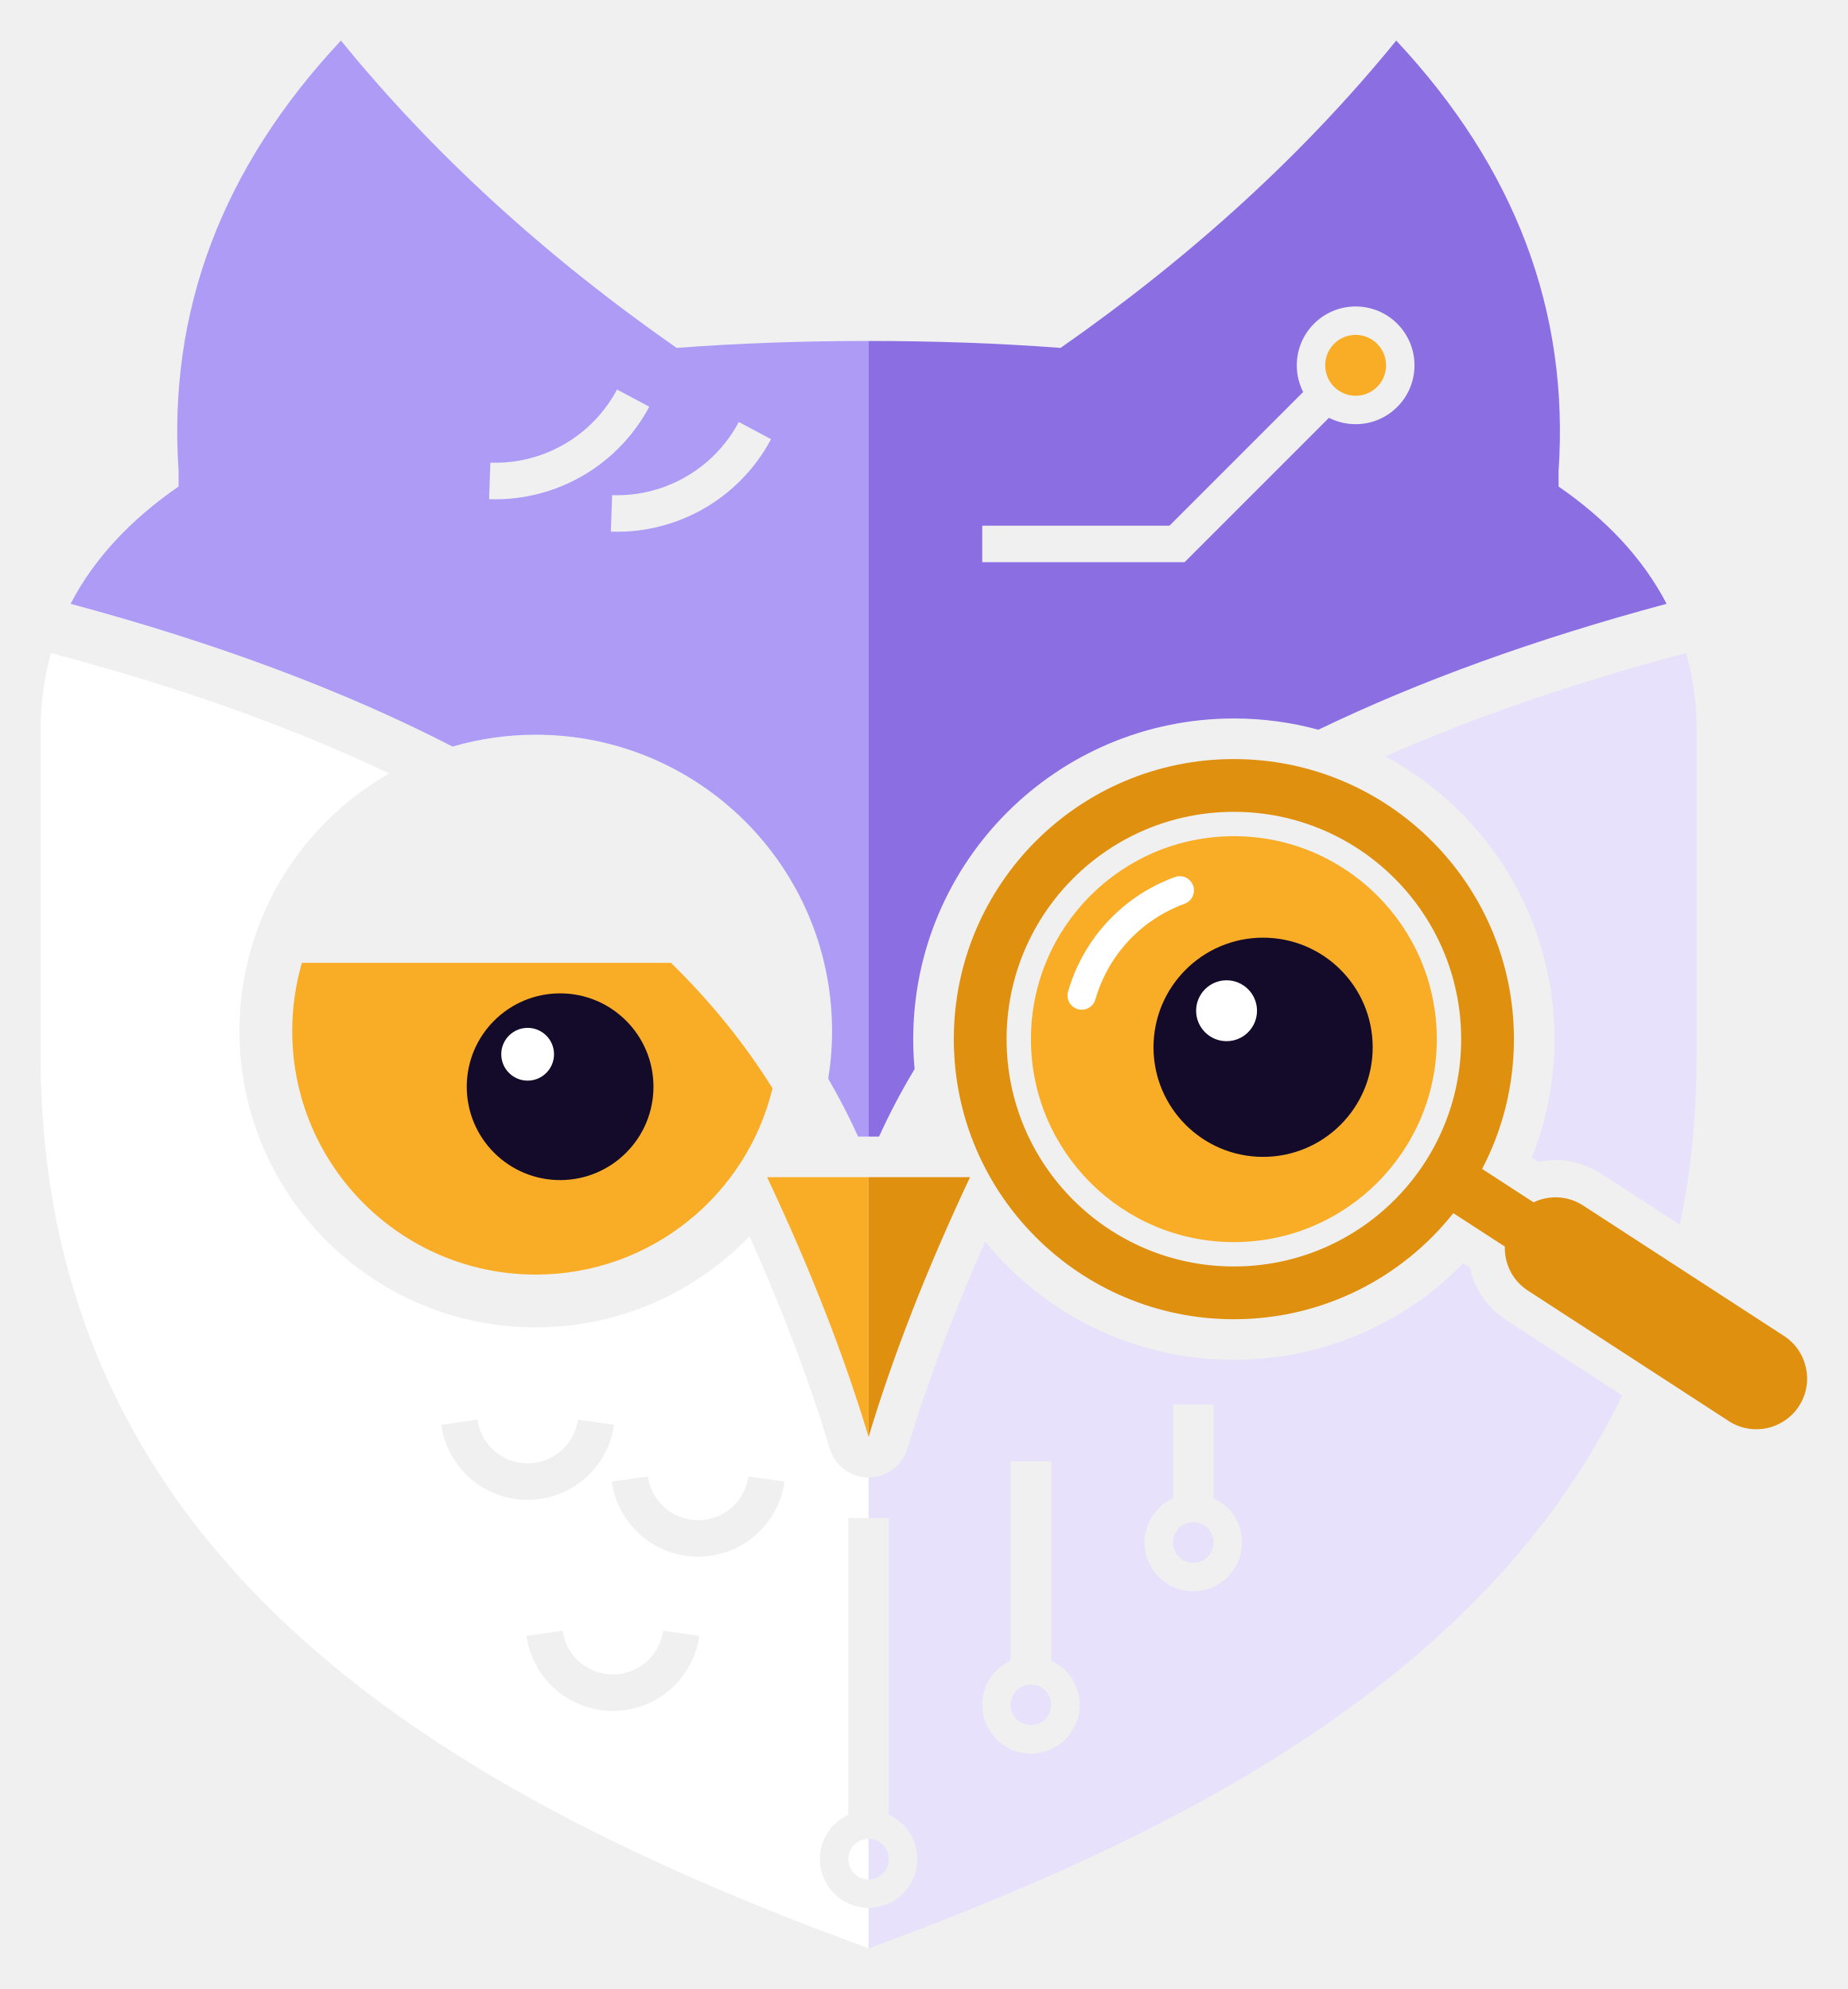
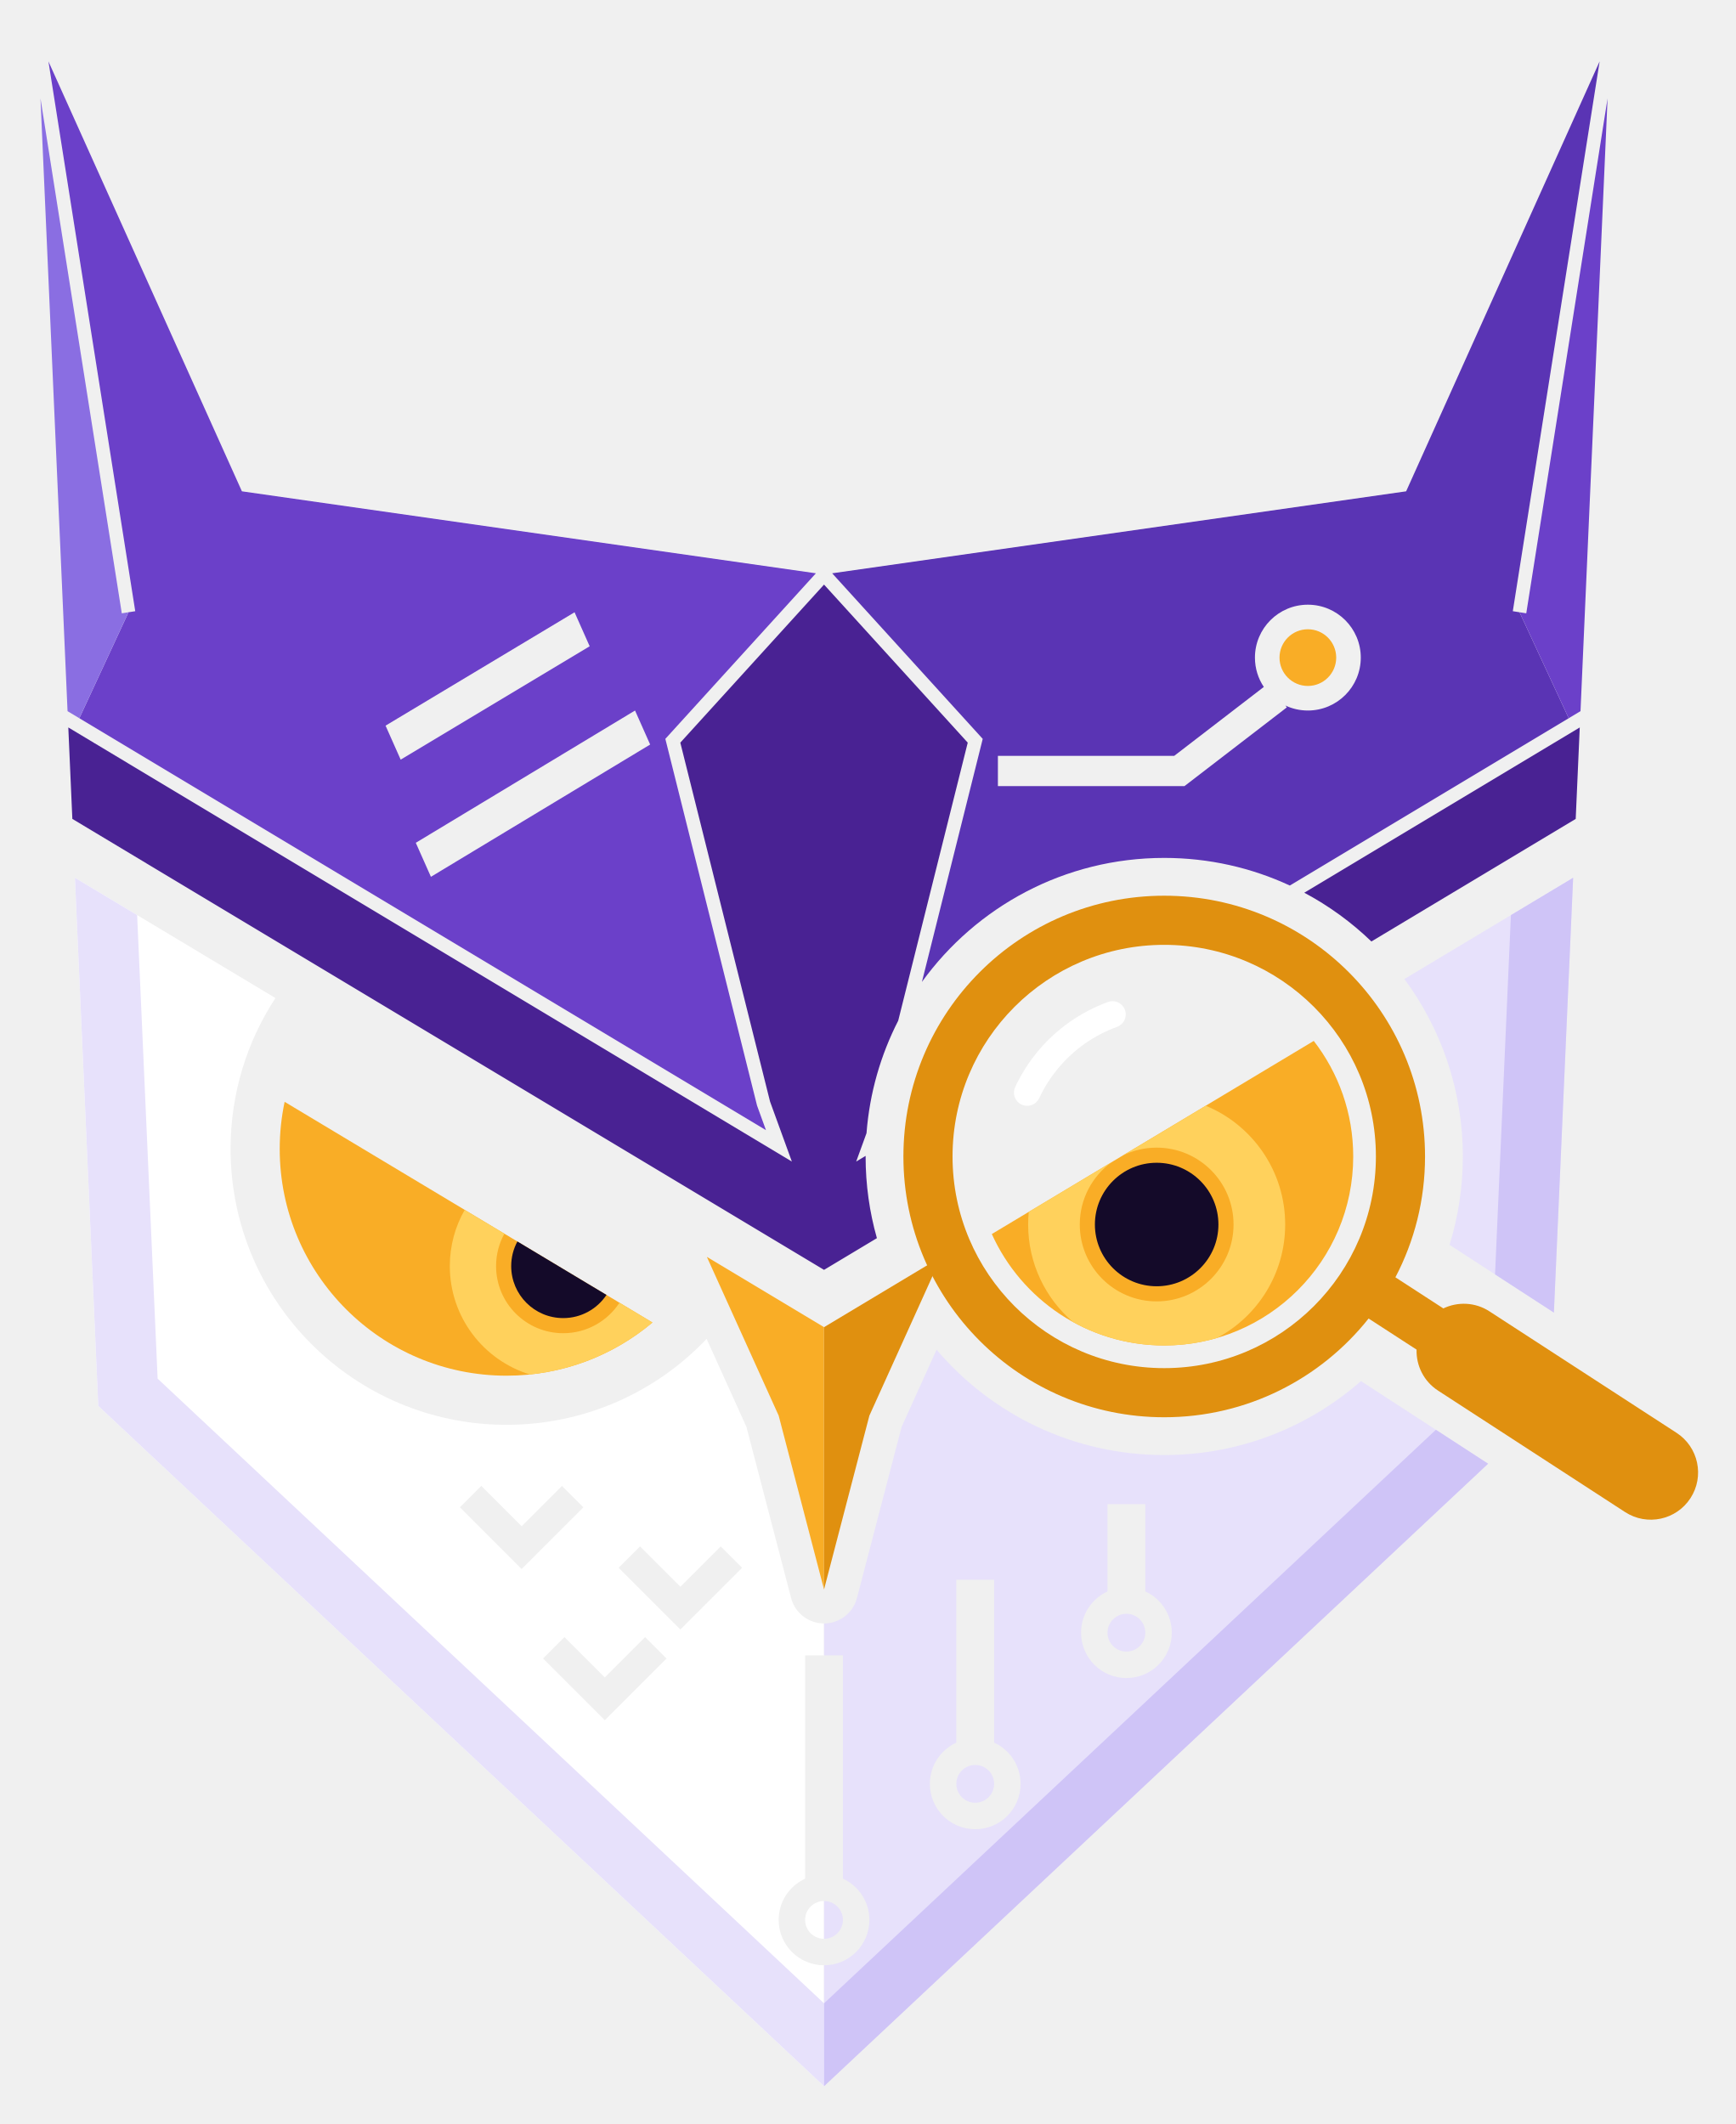
- <svg xmlns="http://www.w3.org/2000/svg" viewBox="42 16 455.2 490" role="img" aria-label="PSYber Eule">
-   <path d="M256 380V390H251V463.09C246.87 464.98 244 469.16 244 474C244 480.63 249.37 486 256 486V496C158 460 52 404 52 276V196C52 189.25 52.88 182.88 54.58 176.88Q101.79 189.39 137.89 206.54C115.85 219.11 101 242.82 101 270C101 310.32 133.68 343 174 343C194.7 343 213.39 334.38 226.67 320.54Q239 348.15 246.42 372.87Q246.78 374.06 247.41 375.13Q248.05 376.19 248.93 377.07Q249.81 377.95 250.87 378.59Q251.94 379.22 253.13 379.58Q254.07 379.86 255.05 379.95Q255.53 380 256 380ZM192.94 368.88 193.14 367.94 193.29 366.99 184.38 365.74 184.29 366.29 184.17 366.84 184.03 367.38 183.87 367.91 183.68 368.44 183.47 368.96 183.24 369.47 182.99 369.96 182.71 370.45 182.41 370.92 182.09 371.38 181.75 371.82 181.39 372.25 181.01 372.66 180.61 373.06 180.2 373.43 179.77 373.79 179.33 374.13 178.87 374.45 178.39 374.74 177.9 375.02 177.41 375.27 176.9 375.5 176.38 375.71 175.85 375.89 175.31 376.05 174.77 376.19 174.22 376.3 173.67 376.39 173.12 376.45 172.56 376.49 172 376.5 171.44 376.49 170.88 376.45 170.33 376.39 169.78 376.3 169.23 376.19 168.69 376.05 168.15 375.89 167.62 375.71 167.1 375.5 166.59 375.27 166.1 375.02 165.61 374.74 165.13 374.45 164.67 374.13 164.23 373.79 163.8 373.43 163.39 373.06 162.99 372.66 162.61 372.25 162.25 371.82 161.91 371.38 161.59 370.92 161.29 370.45 161.01 369.96 160.76 369.47 160.53 368.96 160.32 368.44 160.13 367.91 159.97 367.38 159.83 366.84 159.71 366.29 159.62 365.74 150.71 366.99 150.86 367.94 151.06 368.88 151.3 369.81 151.58 370.73 151.9 371.64 152.26 372.53 152.67 373.4 153.11 374.26 153.58 375.09 154.1 375.91 154.65 376.69 155.23 377.46 155.85 378.19 156.5 378.9 157.18 379.58 157.89 380.23 158.63 380.84 159.4 381.42 160.19 381.97 161.01 382.48 161.84 382.95 162.7 383.39 163.58 383.78 164.47 384.14 165.38 384.45 166.3 384.73 167.23 384.96 168.17 385.16 169.12 385.31 170.08 385.41 171.04 385.48 172 385.5 172.96 385.48 173.92 385.41 174.88 385.31 175.83 385.16 176.77 384.96 177.7 384.73 178.62 384.45 179.53 384.14 180.42 383.78 181.3 383.39 182.16 382.95 182.99 382.48 183.81 381.97 184.6 381.42 185.37 380.84 186.11 380.23 186.82 379.58 187.5 378.9 188.15 378.19 188.77 377.46 189.35 376.69 189.9 375.91 190.42 375.09 190.89 374.26 191.33 373.4 191.74 372.53 192.1 371.64 192.42 370.73 192.7 369.81 192.94 368.88ZM214.14 419.94 214.29 418.99 205.38 417.74 205.29 418.29 205.17 418.84 205.03 419.38 204.87 419.91 204.68 420.44 204.47 420.96 204.24 421.47 203.99 421.96 203.71 422.45 203.41 422.92 203.09 423.38 202.75 423.82 202.39 424.25 202.01 424.66 201.61 425.06 201.2 425.43 200.77 425.79 200.33 426.13 199.87 426.45 199.39 426.74 198.9 427.02 198.41 427.27 197.9 427.5 197.38 427.71 196.85 427.89 196.31 428.05 195.77 428.19 195.22 428.3 194.67 428.39 194.12 428.45 193.56 428.49 193 428.5 192.44 428.49 191.88 428.45 191.33 428.39 190.78 428.3 190.23 428.19 189.69 428.05 189.15 427.89 188.62 427.71 188.1 427.5 187.59 427.27 187.1 427.02 186.61 426.74 186.13 426.45 185.67 426.13 185.23 425.79 184.8 425.43 184.39 425.06 183.99 424.66 183.61 424.25 183.25 423.82 182.91 423.38 182.59 422.92 182.29 422.45 182.01 421.96 181.76 421.47 181.53 420.96 181.32 420.44 181.13 419.91 180.97 419.38 180.83 418.84 180.71 418.29 180.62 417.74 171.71 418.99 171.86 419.94 172.06 420.88 172.3 421.81 172.58 422.73 172.9 423.64 173.26 424.53 173.67 425.4 174.11 426.26 174.58 427.09 175.1 427.91 175.65 428.69 176.23 429.46 176.85 430.19 177.5 430.9 178.18 431.58 178.89 432.23 179.63 432.84 180.4 433.42 181.19 433.97 182.01 434.48 182.84 434.95 183.7 435.39 184.58 435.78 185.47 436.14 186.38 436.45 187.3 436.73 188.23 436.96 189.17 437.16 190.12 437.31 191.08 437.41 192.04 437.48 193 437.5 193.96 437.48 194.92 437.41 195.88 437.31 196.83 437.16 197.77 436.96 198.7 436.73 199.62 436.45 200.53 436.14 201.42 435.78 202.3 435.39 203.16 434.95 203.99 434.48 204.81 433.97 205.6 433.42 206.37 432.84 207.11 432.23 207.82 431.58 208.5 430.9 209.15 430.19 209.77 429.46 210.35 428.69 210.9 427.91 211.42 427.09 211.89 426.26 212.33 425.4 212.74 424.53 213.1 423.64 213.42 422.73 213.7 421.81 213.94 420.88 214.14 419.94ZM234.7 383.81 234.94 382.88 235.14 381.94 235.29 380.99 226.38 379.74 226.29 380.29 226.17 380.84 226.03 381.38 225.87 381.91 225.68 382.44 225.47 382.96 225.24 383.47 224.99 383.96 224.71 384.45 224.41 384.92 224.09 385.38 223.75 385.82 223.39 386.25 223.01 386.66 222.61 387.06 222.2 387.43 221.77 387.79 221.33 388.13 220.87 388.45 220.39 388.74 219.9 389.02 219.41 389.27 218.9 389.5 218.38 389.71 217.85 389.89 217.31 390.05 216.77 390.19 216.22 390.3 215.67 390.39 215.12 390.45 214.56 390.49 214 390.5 213.44 390.49 212.88 390.45 212.33 390.39 211.78 390.3 211.23 390.19 210.69 390.05 210.15 389.89 209.62 389.71 209.1 389.5 208.59 389.27 208.1 389.02 207.61 388.74 207.13 388.45 206.67 388.13 206.23 387.79 205.8 387.43 205.39 387.06 204.99 386.66 204.61 386.25 204.25 385.82 203.91 385.38 203.59 384.92 203.29 384.45 203.01 383.96 202.76 383.47 202.53 382.96 202.32 382.44 202.13 381.91 201.97 381.38 201.83 380.84 201.71 380.29 201.62 379.74 192.71 380.99 192.86 381.94 193.06 382.88 193.3 383.81 193.58 384.73 193.9 385.64 194.26 386.53 194.67 387.4 195.11 388.26 195.58 389.09 196.1 389.91 196.65 390.69 197.23 391.46 197.85 392.19 198.5 392.9 199.18 393.58 199.89 394.23 200.63 394.84 201.4 395.42 202.19 395.97 203.01 396.48 203.84 396.95 204.7 397.39 205.58 397.78 206.47 398.14 207.38 398.45 208.3 398.73 209.23 398.96 210.17 399.16 211.12 399.31 212.08 399.41 213.04 399.48 214 399.5 214.96 399.48 215.92 399.41 216.88 399.31 217.83 399.16 218.77 398.96 219.7 398.73 220.62 398.45 221.53 398.14 222.42 397.78 223.3 397.39 224.16 396.95 224.99 396.48 225.81 395.97 226.6 395.42 227.37 394.84 228.11 394.23 228.82 393.58 229.5 392.9 230.15 392.19 230.77 391.46 231.35 390.69 231.9 389.91 232.42 389.09 232.89 388.26 233.33 387.4 233.74 386.53 234.1 385.64 234.42 384.73 234.7 383.81ZM256 469V479C253.24 479 251 476.76 251 474C251 471.24 253.24 469 256 469Z" fill="#ffffff" />
-   <path d="M256 496V486C262.63 486 268 480.63 268 474C268 469.16 265.13 464.98 261 463.09V390H256V380Q256.51 380 257.01 379.95Q257.99 379.85 258.93 379.56Q259.87 379.27 260.74 378.8Q261.61 378.34 262.37 377.71Q263.13 377.08 263.75 376.32Q264.37 375.56 264.83 374.69Q265.3 373.82 265.58 372.87Q272.82 348.75 284.73 321.88C299.22 339.65 321.28 351 346 351C368.15 351 388.18 341.88 402.53 327.19L404.19 328.27Q405.82 336.48 413.54 341.5L441.68 359.77C407.16 430.91 329.34 469.06 256 496ZM460 276C460 290.85 458.57 304.74 455.9 317.73L436.96 305.44Q429.24 300.42 421.07 302.27L419.43 301.2C423.02 292.17 425 282.32 425 272C425 241.86 408.12 215.65 383.29 202.34Q416.1 187.83 457.42 176.88C459.12 182.88 460 189.25 460 196V276ZM291 425.09C286.87 426.98 284 431.16 284 436C284 442.63 289.37 448 296 448C302.63 448 308 442.63 308 436C308 431.16 305.13 426.98 301 425.09V376H291V425.09ZM324 396C324 402.63 329.37 408 336 408C342.63 408 348 402.63 348 396C348 391.16 345.13 386.98 341 385.09V362H331V385.09C326.87 386.98 324 391.16 324 396ZM341 396C341 398.76 338.76 401 336 401C333.24 401 331 398.76 331 396C331 393.24 333.24 391 336 391C338.76 391 341 393.24 341 396ZM296 431C298.76 431 301 433.24 301 436C301 438.76 298.76 441 296 441C293.24 441 291 438.76 291 436C291 433.24 293.24 431 296 431ZM256 479V469C258.76 469 261 471.24 261 474C261 476.76 258.76 479 256 479Z" fill="#e7e1fb" />
-   <path d="M256 100V296H253.42C251.22 291.15 248.77 286.39 246.06 281.74C246.68 277.92 247 274 247 270C247 229.68 214.32 197 174 197C166.88 197 160 198.02 153.5 199.92C126.93 186.23 95.6 174.48 59.39 164.75C65.16 153.64 74.17 144.02 86 135.86V132Q82 73 126 26Q159.86 67.6 208.7 101.71C223.7 100.57 239.51 100 256 100ZM231.61 124.85 231.97 124.19 224.02 119.96 223.74 120.48 223.44 121 223.14 121.51 222.83 122.02 222.51 122.52 222.19 123.01 221.85 123.5 221.51 123.98 221.15 124.46 220.79 124.93 220.42 125.4 220.05 125.85 219.66 126.31 219.27 126.75 218.87 127.19 218.46 127.62 218.04 128.04 217.62 128.46 217.19 128.87 216.75 129.27 216.31 129.66 215.85 130.05 215.4 130.42 214.93 130.79 214.46 131.15 213.98 131.51 213.5 131.85 213.01 132.19 212.52 132.51 212.02 132.83 211.51 133.14 211 133.44 210.48 133.74 209.96 134.02 209.44 134.29 208.9 134.56 208.37 134.81 207.83 135.06 207.28 135.3 206.74 135.52 206.18 135.74 205.63 135.95 205.07 136.15 204.51 136.34 203.94 136.51 203.37 136.68 202.8 136.84 202.23 136.99 201.65 137.13 201.07 137.26 200.49 137.38 199.9 137.48 199.32 137.58 198.73 137.67 198.14 137.75 197.55 137.81 196.96 137.87 196.37 137.92 195.78 137.95 195.19 137.98 194.59 137.99 194 138 193.41 137.99 192.81 137.98 192.5 146.97 193.25 146.99 194 147 194.75 146.99 195.5 146.97 196.25 146.94 197 146.9 197.75 146.84 198.49 146.76 199.24 146.68 199.98 146.58 200.73 146.47 201.47 146.35 202.2 146.21 202.94 146.06 203.67 145.9 204.4 145.72 205.13 145.53 205.85 145.33 206.57 145.12 207.29 144.9 208 144.66 208.71 144.41 209.41 144.14 210.11 143.87 210.8 143.58 211.49 143.28 212.17 142.97 212.85 142.65 213.52 142.31 214.19 141.97 214.85 141.61 215.5 141.24 216.15 140.86 216.79 140.47 217.42 140.06 218.05 139.65 218.66 139.22 219.27 138.79 219.88 138.34 220.47 137.88 221.06 137.42 221.64 136.94 222.21 136.45 222.77 135.96 223.33 135.45 223.87 134.93 224.41 134.41 224.93 133.87 225.45 133.33 225.96 132.77 226.45 132.21 226.94 131.64 227.42 131.06 227.88 130.47 228.34 129.88 228.79 129.27 229.22 128.66 229.65 128.05 230.06 127.42 230.47 126.79 230.86 126.15 231.24 125.5 231.61 124.85ZM201.61 116.85 201.97 116.19 194.02 111.96 193.74 112.48 193.44 113 193.14 113.51 192.83 114.02 192.51 114.52 192.19 115.01 191.85 115.5 191.51 115.98 191.15 116.46 190.79 116.93 190.42 117.4 190.05 117.85 189.66 118.31 189.27 118.75 188.87 119.19 188.46 119.62 188.04 120.04 187.62 120.46 187.19 120.87 186.75 121.27 186.31 121.66 185.85 122.05 185.4 122.42 184.93 122.79 184.46 123.15 183.98 123.51 183.5 123.85 183.01 124.19 182.52 124.51 182.02 124.83 181.51 125.14 181 125.44 180.48 125.74 179.96 126.02 179.44 126.29 178.9 126.56 178.37 126.81 177.83 127.06 177.28 127.3 176.74 127.52 176.18 127.74 175.63 127.95 175.07 128.15 174.51 128.34 173.94 128.51 173.37 128.68 172.8 128.84 172.23 128.99 171.65 129.13 171.07 129.26 170.49 129.38 169.9 129.48 169.32 129.58 168.73 129.67 168.14 129.75 167.55 129.81 166.96 129.87 166.37 129.92 165.78 129.95 165.19 129.98 164.59 129.99 164 130 163.41 129.99 162.81 129.98 162.5 138.97 163.25 138.99 164 139 164.75 138.99 165.5 138.97 166.25 138.94 167 138.9 167.75 138.84 168.49 138.76 169.24 138.68 169.98 138.58 170.73 138.47 171.47 138.35 172.2 138.21 172.94 138.06 173.67 137.9 174.4 137.72 175.13 137.53 175.85 137.33 176.57 137.12 177.29 136.9 178 136.66 178.71 136.41 179.41 136.14 180.11 135.87 180.8 135.58 181.49 135.28 182.17 134.97 182.85 134.65 183.52 134.31 184.19 133.97 184.85 133.61 185.5 133.24 186.15 132.86 186.79 132.47 187.42 132.06 188.05 131.65 188.66 131.22 189.27 130.79 189.88 130.34 190.47 129.88 191.06 129.42 191.64 128.94 192.21 128.45 192.77 127.96 193.33 127.45 193.87 126.93 194.41 126.41 194.93 125.87 195.45 125.33 195.96 124.77 196.45 124.21 196.94 123.64 197.42 123.06 197.88 122.47 198.34 121.88 198.79 121.27 199.22 120.66 199.65 120.05 200.06 119.42 200.47 118.79 200.86 118.15 201.24 117.5 201.61 116.85Z" fill="#ad9bf6" />
-   <path d="M256 296V100C272.49 100 288.3 100.57 303.3 101.71Q352.14 67.6 386 26Q430 73 426 132V135.86C437.83 144.02 446.84 153.64 452.61 164.75C420.11 173.48 391.54 183.84 366.82 195.77C360.19 193.96 353.21 193 346 193C302.37 193 267 228.37 267 272C267 274.49 267.11 276.94 267.34 279.37C264.08 284.78 261.16 290.32 258.58 296H256ZM390.5 106C390.5 97.99 384.01 91.5 376 91.5C367.99 91.5 361.5 97.99 361.5 106C361.5 108.36 362.07 110.6 363.07 112.57L330.14 145.5H284V154.5H333.86L369.43 118.93C371.4 119.93 373.64 120.5 376 120.5C384.01 120.5 390.5 114.01 390.5 106Z" fill="#8a6ee2" />
-   <path d="M346 322C318.39 322 296 299.61 296 272C296 244.39 318.39 222 346 222C373.61 222 396 244.39 396 272C396 299.61 373.61 322 346 322ZM232.33 284.11C225.99 310.44 202.28 330 174 330C140.86 330 114 303.14 114 270C114 264.17 114.83 258.53 116.38 253.2H207.32Q222.11 267.7 232.33 284.11Z" fill="#f9ad26" />
-   <path d="M326.2 274C326.2 259.09 338.29 247 353.2 247C368.11 247 380.2 259.09 380.2 274C380.2 288.91 368.11 301 353.2 301C338.29 301 326.2 288.91 326.2 274ZM157 283.72C157 271.02 167.3 260.72 180 260.72C192.7 260.72 203 271.02 203 283.72C203 296.42 192.7 306.72 180 306.72C167.3 306.72 157 296.42 157 283.72Z" fill="#140a29" />
-   <path d="M307.48 264.6Q306.81 264.39 306.28 263.95Q305.74 263.5 305.42 262.89Q305.09 262.27 305.03 261.58Q304.96 260.88 305.17 260.22L305.62 258.76Q305.64 258.69 305.66 258.63L306.17 257.18Q306.19 257.12 306.22 257.05L306.78 255.63Q306.81 255.56 306.83 255.5L307.45 254.1Q307.48 254.04 307.51 253.98L308.19 252.6Q308.22 252.54 308.25 252.48L308.98 251.13Q309.01 251.07 309.04 251.01L309.82 249.69Q309.86 249.64 309.9 249.58L310.73 248.29Q310.77 248.23 310.8 248.18L311.69 246.93Q311.73 246.87 311.77 246.81L312.7 245.6Q312.74 245.54 312.78 245.49L313.76 244.31Q313.8 244.26 313.85 244.21L314.87 243.07Q314.92 243.01 314.96 242.97L316.03 241.87Q316.08 241.82 316.13 241.77L317.24 240.71Q317.29 240.67 317.34 240.62L318.49 239.61Q318.54 239.56 318.59 239.52L319.78 238.55Q319.83 238.51 319.89 238.47L321.11 237.55Q321.17 237.51 321.23 237.47L322.49 236.6Q322.54 236.56 322.6 236.52L323.89 235.7Q323.95 235.67 324.01 235.63L325.34 234.86Q325.4 234.83 325.46 234.8L326.81 234.08Q326.87 234.05 326.93 234.02L328.31 233.36Q328.38 233.33 328.44 233.3L329.84 232.69Q329.91 232.66 329.97 232.64L331.4 232.09Q332.05 231.84 332.75 231.85Q333.44 231.87 334.08 232.15Q334.71 232.43 335.19 232.94Q335.68 233.44 335.93 234.09Q336.18 234.74 336.16 235.44Q336.14 236.13 335.86 236.77Q335.58 237.41 335.08 237.89Q334.57 238.37 333.92 238.62L332.56 239.14L331.28 239.7L330.02 240.3L328.79 240.95L327.58 241.65L326.41 242.4L325.26 243.19L324.14 244.03L323.06 244.91L322.02 245.83L321.01 246.79L320.04 247.79L319.11 248.83L318.22 249.9L317.37 251.01L316.57 252.15L315.81 253.32L315.1 254.52L314.44 255.75L313.83 257L313.26 258.27L312.75 259.57L312.29 260.88L311.86 262.28Q311.65 262.95 311.21 263.48Q310.76 264.02 310.15 264.34Q309.53 264.67 308.84 264.73Q308.15 264.8 307.48 264.6ZM344.2 257.5C348.34 257.5 351.7 260.86 351.7 265C351.7 269.14 348.34 272.5 344.2 272.5C340.06 272.5 336.7 269.14 336.7 265C336.7 260.86 340.06 257.5 344.2 257.5ZM172 269.22C175.59 269.22 178.5 272.13 178.5 275.72C178.5 279.31 175.59 282.22 172 282.22C168.41 282.22 165.5 279.31 165.5 275.72C165.5 272.13 168.41 269.22 172 269.22Z" fill="#ffffff" />
-   <path d="M256 306V370Q247 340 231 306H256Z" fill="#f9ad26" />
-   <path d="M256 370V306H281Q265 340 256 370Z" fill="#e0900f" />
-   <path d="M346 203C384.11 203 415 233.89 415 272C415 283.54 412.17 294.41 407.16 303.97L419.84 312.2C423.64 310.38 428.27 310.52 432.06 312.99L481.54 345.12C487.33 348.88 488.98 356.62 485.22 362.41C481.46 368.2 473.72 369.85 467.93 366.09L418.45 333.95C414.65 331.49 412.64 327.32 412.76 323.1L400.07 314.87C387.43 330.79 367.91 341 346 341C307.89 341 277 310.11 277 272C277 233.89 307.89 203 346 203ZM346 216C315.07 216 290 241.07 290 272C290 302.93 315.07 328 346 328C376.93 328 402 302.93 402 272C402 241.07 376.93 216 346 216Z" fill="#e0900f" />
-   <path d="M383.5 106C383.5 110.14 380.14 113.5 376 113.5C371.86 113.5 368.5 110.14 368.5 106C368.5 101.86 371.86 98.5 376 98.5C380.14 98.5 383.5 101.86 383.5 106Z" fill="#f9ad26" />
+ <svg xmlns="http://www.w3.org/2000/svg" viewBox="38 -30 459.2 562" role="img" aria-label="PSYber Eule">
+   <path d="M256 399.56V408H251V467.09C246.87 468.98 244 473.16 244 478C244 484.63 249.37 490 256 490V522L64 342L57.82 202.25L110.87 234.08C103.36 245.55 99 259.27 99 274C99 314.32 131.68 347 172 347C192.84 347 211.64 338.27 224.94 324.26L235.48 347.57L247.29 392.83Q247.59 393.99 248.19 395.03Q248.79 396.08 249.64 396.92Q250.48 397.77 251.53 398.37Q252.57 398.97 253.73 399.27Q254.59 399.49 255.47 399.54Q255.74 399.56 256 399.56ZM218 401.16 234.33 384.83 228.67 379.17 218 389.84 207.33 379.17 201.67 384.83 218 401.16ZM208.67 403.17 198 413.84 187.33 403.17 181.67 408.83 198 425.16 214.33 408.83 208.67 403.17ZM192.33 368.83 186.67 363.17 176 373.84 165.33 363.17 159.67 368.83 176 385.16 192.33 368.83ZM256 473V483C253.24 483 251 480.76 251 478C251 475.24 253.24 473 256 473Z" fill="#ffffff" />
+   <path d="M256 522V490C262.63 490 268 484.63 268 478C268 473.16 265.13 468.98 261 467.09V408H256V399.56Q256.62 399.56 257.23 399.48Q258.11 399.35 258.95 399.06Q259.79 398.77 260.55 398.32Q261.32 397.88 261.98 397.29Q262.64 396.7 263.18 395.99Q263.71 395.29 264.1 394.49Q264.48 393.69 264.71 392.83L276.52 347.57L285.77 327.12C300.26 344.18 321.87 355 346 355C365.93 355 384.15 347.62 398.05 335.43L431.69 357.29L256 522ZM409.53 229.04 454.18 202.25 449.09 317.31 421.48 299.38C423.77 291.99 425 284.14 425 276C425 258.41 419.25 242.17 409.53 229.04ZM291 431.09C286.87 432.98 284 437.16 284 442C284 448.63 289.37 454 296 454C302.63 454 308 448.63 308 442C308 437.16 305.13 432.98 301 431.09V388H291V431.09ZM324 402C324 408.63 329.37 414 336 414C342.63 414 348 408.63 348 402C348 397.16 345.13 392.98 341 391.09V368H331V391.09C326.87 392.98 324 397.16 324 402ZM341 402C341 404.76 338.76 407 336 407C333.24 407 331 404.76 331 402C331 399.24 333.24 397 336 397C338.76 397 341 399.24 341 402ZM296 437C298.76 437 301 439.24 301 442C301 444.76 298.76 447 296 447C293.24 447 291 444.76 291 442C291 439.24 293.24 437 296 437ZM256 483V473C258.76 473 261 475.24 261 478C261 480.76 258.76 483 256 483Z" fill="#e7e1fb" />
+   <path d="M256 500.07V522L64 342L57.82 202.25L74.28 212.13L79.7 334.78L256 500.07Z" fill="#e7e1fb" />
+   <path d="M256 522V500.07L417.87 348.31L431.69 357.29L256 522ZM437.72 212.13 454.18 202.25 449.09 317.31 433.52 307.2 437.72 212.13Z" fill="#cfc4f7" />
+   <path d="M72 132 73.78 131.72 50.81 -13.76 102 100 253.85 121.69 214.02 165.5 238.28 262.53 240.64 269.03 58.99 160.04 72 132ZM206 158 148 193 152 202 210 167 206 158ZM190 132 140 162 144 171 194 141 190 132Z" fill="#6b40c9" />
+   <path d="M379.23 204.31C369.13 199.62 357.87 197 346 197C319.61 197 296.25 209.94 281.9 229.81L297.75 166.44L297.98 165.5L258.15 121.69L410 100L461.19 -13.76L438.22 131.72L440 132L453.01 160.04L379.23 204.31ZM348.64 170H302V178H351.36L378.44 157.17L378.06 156.68C379.87 157.53 381.88 158 384 158C391.73 158 398 151.73 398 144C398 136.27 391.73 130 384 130C376.27 130 370 136.27 370 144C370 146.87 370.86 149.54 372.35 151.76L348.64 170Z" fill="#5a34b4" />
+   <path d="M57.14 186.68 56.07 162.48 247.49 277.34 241.72 261.47 217.98 166.5 256 124.68 294.02 166.5 275.63 240.06C271 249.11 268.06 259.17 267.24 269.83L264.51 277.34L267 275.84C267 275.9 267 275.95 267 276C267 283.49 268.04 290.74 269.99 297.61L256 306L241.25 297.15L119 223.8L57.14 186.68ZM400.81 219.11C395.54 214.03 389.57 209.68 383.05 206.21L455.93 162.48L454.86 186.68L400.81 219.11Z" fill="#492293" />
+   <path d="M55.87 158.17 48.71 -3.97 70.22 132.28 72 132 58.99 160.04 55.87 158.17Z" fill="#8a6ee2" />
+   <path d="M463.29 -3.97 456.13 158.17 453.01 160.04 440 132 441.78 132.28 463.29 -3.97Z" fill="#6b40c9" />
+   <path d="M385.56 245.42C392.11 253.88 396 264.48 396 276C396 303.61 373.61 326 346 326C325.7 326 308.23 313.9 300.39 296.52L385.56 245.42ZM210.61 319.93C200.18 328.71 186.71 334 172 334C138.86 334 112 307.14 112 274C112 269.73 112.45 265.56 113.3 261.54L210.61 319.93Z" fill="#f9ad26" />
+   <path d="M321.84 319.78C314.59 313.55 310 304.31 310 294C310 292.87 310.05 291.76 310.16 290.66L332.12 277.49C326.99 281.18 323.66 287.2 323.66 294C323.66 305.23 332.77 314.34 344 314.34C355.23 314.34 364.34 305.23 364.34 294C364.34 282.77 355.23 273.66 344 273.66C340.79 273.66 337.76 274.4 335.06 275.73L356.99 262.57C369.32 267.67 378 279.82 378 294C378 307 370.7 318.3 359.98 324.02C355.54 325.31 350.85 326 346 326C337.24 326 329 323.75 321.84 319.78ZM210.61 319.93C201.66 327.46 190.47 332.43 178.19 333.68C165.92 329.92 157 318.5 157 305C157 299.59 158.43 294.51 160.94 290.13L171.44 296.43C170.04 298.97 169.24 301.89 169.24 305C169.24 314.81 177.19 322.76 187 322.76C193.23 322.76 198.72 319.55 201.89 314.69L210.61 319.93Z" fill="#ffd15c" />
+   <path d="M327.66 294C327.66 284.98 334.98 277.66 344 277.66C353.02 277.66 360.34 284.98 360.34 294C360.34 303.02 353.02 310.34 344 310.34C334.98 310.34 327.66 303.02 327.66 294ZM198.45 312.63C195.98 316.33 191.78 318.76 187 318.76C179.4 318.76 173.24 312.6 173.24 305C173.24 302.64 173.83 300.43 174.88 298.49L198.45 312.63Z" fill="#140a29" />
+   <path d="M309.54 262.59Q308.84 262.55 308.22 262.24Q307.59 261.94 307.13 261.42Q306.67 260.9 306.44 260.24Q306.21 259.58 306.25 258.89Q306.3 258.19 306.6 257.56L307.17 256.39Q307.2 256.34 307.22 256.29L307.84 255.13Q307.86 255.08 307.89 255.03L308.54 253.89Q308.57 253.84 308.6 253.79L309.28 252.68Q309.31 252.63 309.34 252.58L310.06 251.49Q310.1 251.44 310.13 251.39L310.89 250.32Q310.92 250.28 310.95 250.23L311.75 249.19Q311.78 249.14 311.82 249.1L312.64 248.08Q312.68 248.04 312.71 248L313.57 247.01Q313.61 246.96 313.65 246.92L314.54 245.96Q314.58 245.92 314.62 245.88L315.54 244.95Q315.58 244.91 315.62 244.87L316.57 243.97Q316.61 243.93 316.65 243.89L317.63 243.02Q317.68 242.98 317.72 242.95L318.73 242.11Q318.77 242.07 318.82 242.04L319.85 241.24Q319.9 241.2 319.94 241.17L321 240.4Q321.05 240.37 321.1 240.33L322.18 239.6Q322.23 239.57 322.28 239.54L323.38 238.84Q323.43 238.81 323.48 238.78L324.61 238.12Q324.66 238.09 324.71 238.07L325.86 237.44Q325.91 237.41 325.96 237.39L327.14 236.8Q327.19 236.78 327.24 236.75L328.43 236.21Q328.48 236.18 328.53 236.16L329.74 235.65Q329.79 235.63 329.85 235.61L331.07 235.14Q331.72 234.89 332.41 234.91Q333.11 234.93 333.75 235.22Q334.38 235.5 334.86 236.01Q335.34 236.51 335.59 237.16Q335.84 237.81 335.82 238.51Q335.8 239.2 335.52 239.84Q335.23 240.48 334.73 240.95Q334.22 241.43 333.57 241.68L332.4 242.13L331.3 242.59L330.21 243.09L329.15 243.62L328.1 244.19L327.06 244.8L326.05 245.43L325.07 246.1L324.1 246.8L323.15 247.53L322.23 248.3L321.34 249.09L320.47 249.91L319.63 250.76L318.82 251.64L318.04 252.54L317.29 253.47L316.57 254.42L315.87 255.39L315.22 256.39L314.59 257.41L314 258.44L313.44 259.5L312.9 260.63Q312.59 261.25 312.07 261.71Q311.55 262.18 310.89 262.4Q310.23 262.63 309.54 262.59Z" fill="#ffffff" />
+   <path d="M256 321.16V390.56L244 344.56L225 302.56L256 321.16Z" fill="#f9ad26" />
+   <path d="M256 390.56V321.16L287 302.56L268 344.56L256 390.56Z" fill="#e0900f" />
+   <path d="M346 207C384.11 207 415 237.89 415 276C415 287.54 412.17 298.41 407.16 307.97L419.84 316.2C423.64 314.38 428.27 314.52 432.06 316.99L481.54 349.12C487.33 352.88 488.98 360.62 485.22 366.41C481.46 372.2 473.72 373.85 467.93 370.09L418.45 337.95C414.65 335.49 412.64 331.32 412.76 327.1L400.07 318.87C387.43 334.79 367.91 345 346 345C307.89 345 277 314.11 277 276C277 237.89 307.89 207 346 207ZM346 220C315.07 220 290 245.07 290 276C290 306.93 315.07 332 346 332C376.93 332 402 306.93 402 276C402 245.07 376.93 220 346 220Z" fill="#e0900f" />
+   <path d="M391.5 144C391.5 148.14 388.14 151.5 384 151.5C379.86 151.5 376.5 148.14 376.5 144C376.5 139.86 379.86 136.5 384 136.5C388.14 136.5 391.5 139.86 391.5 144Z" fill="#f9ad26" />
</svg>
